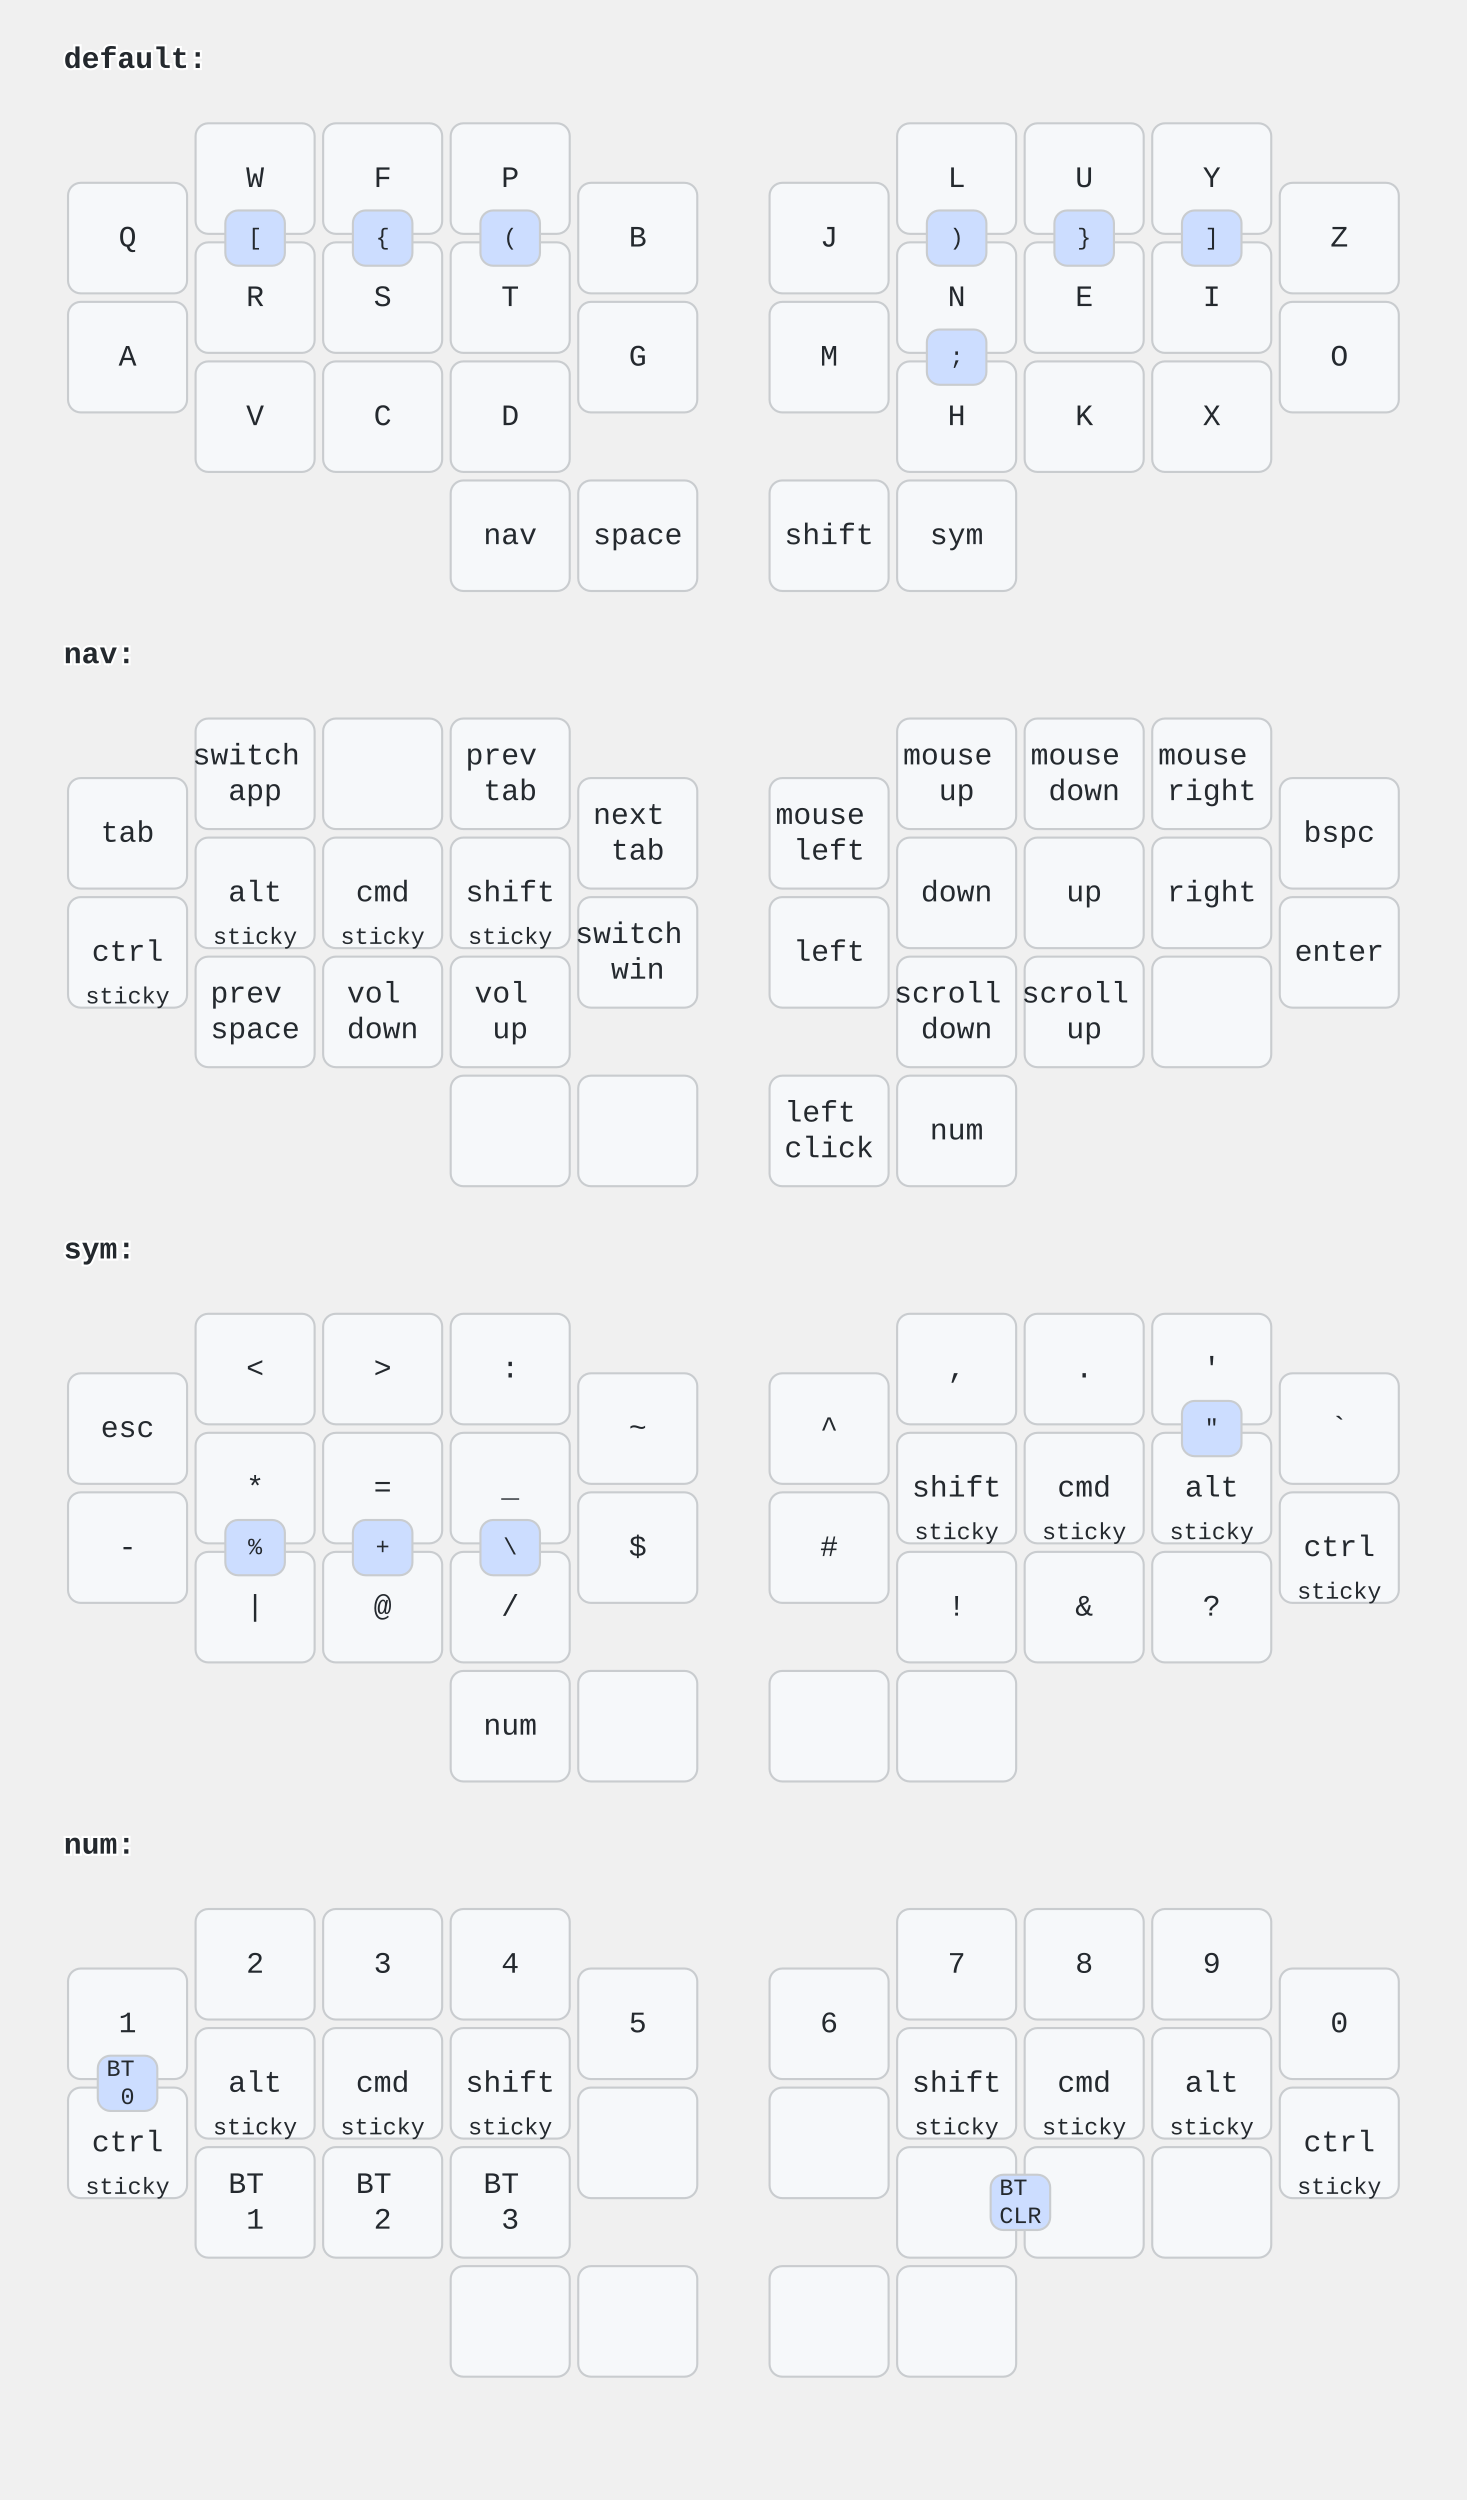
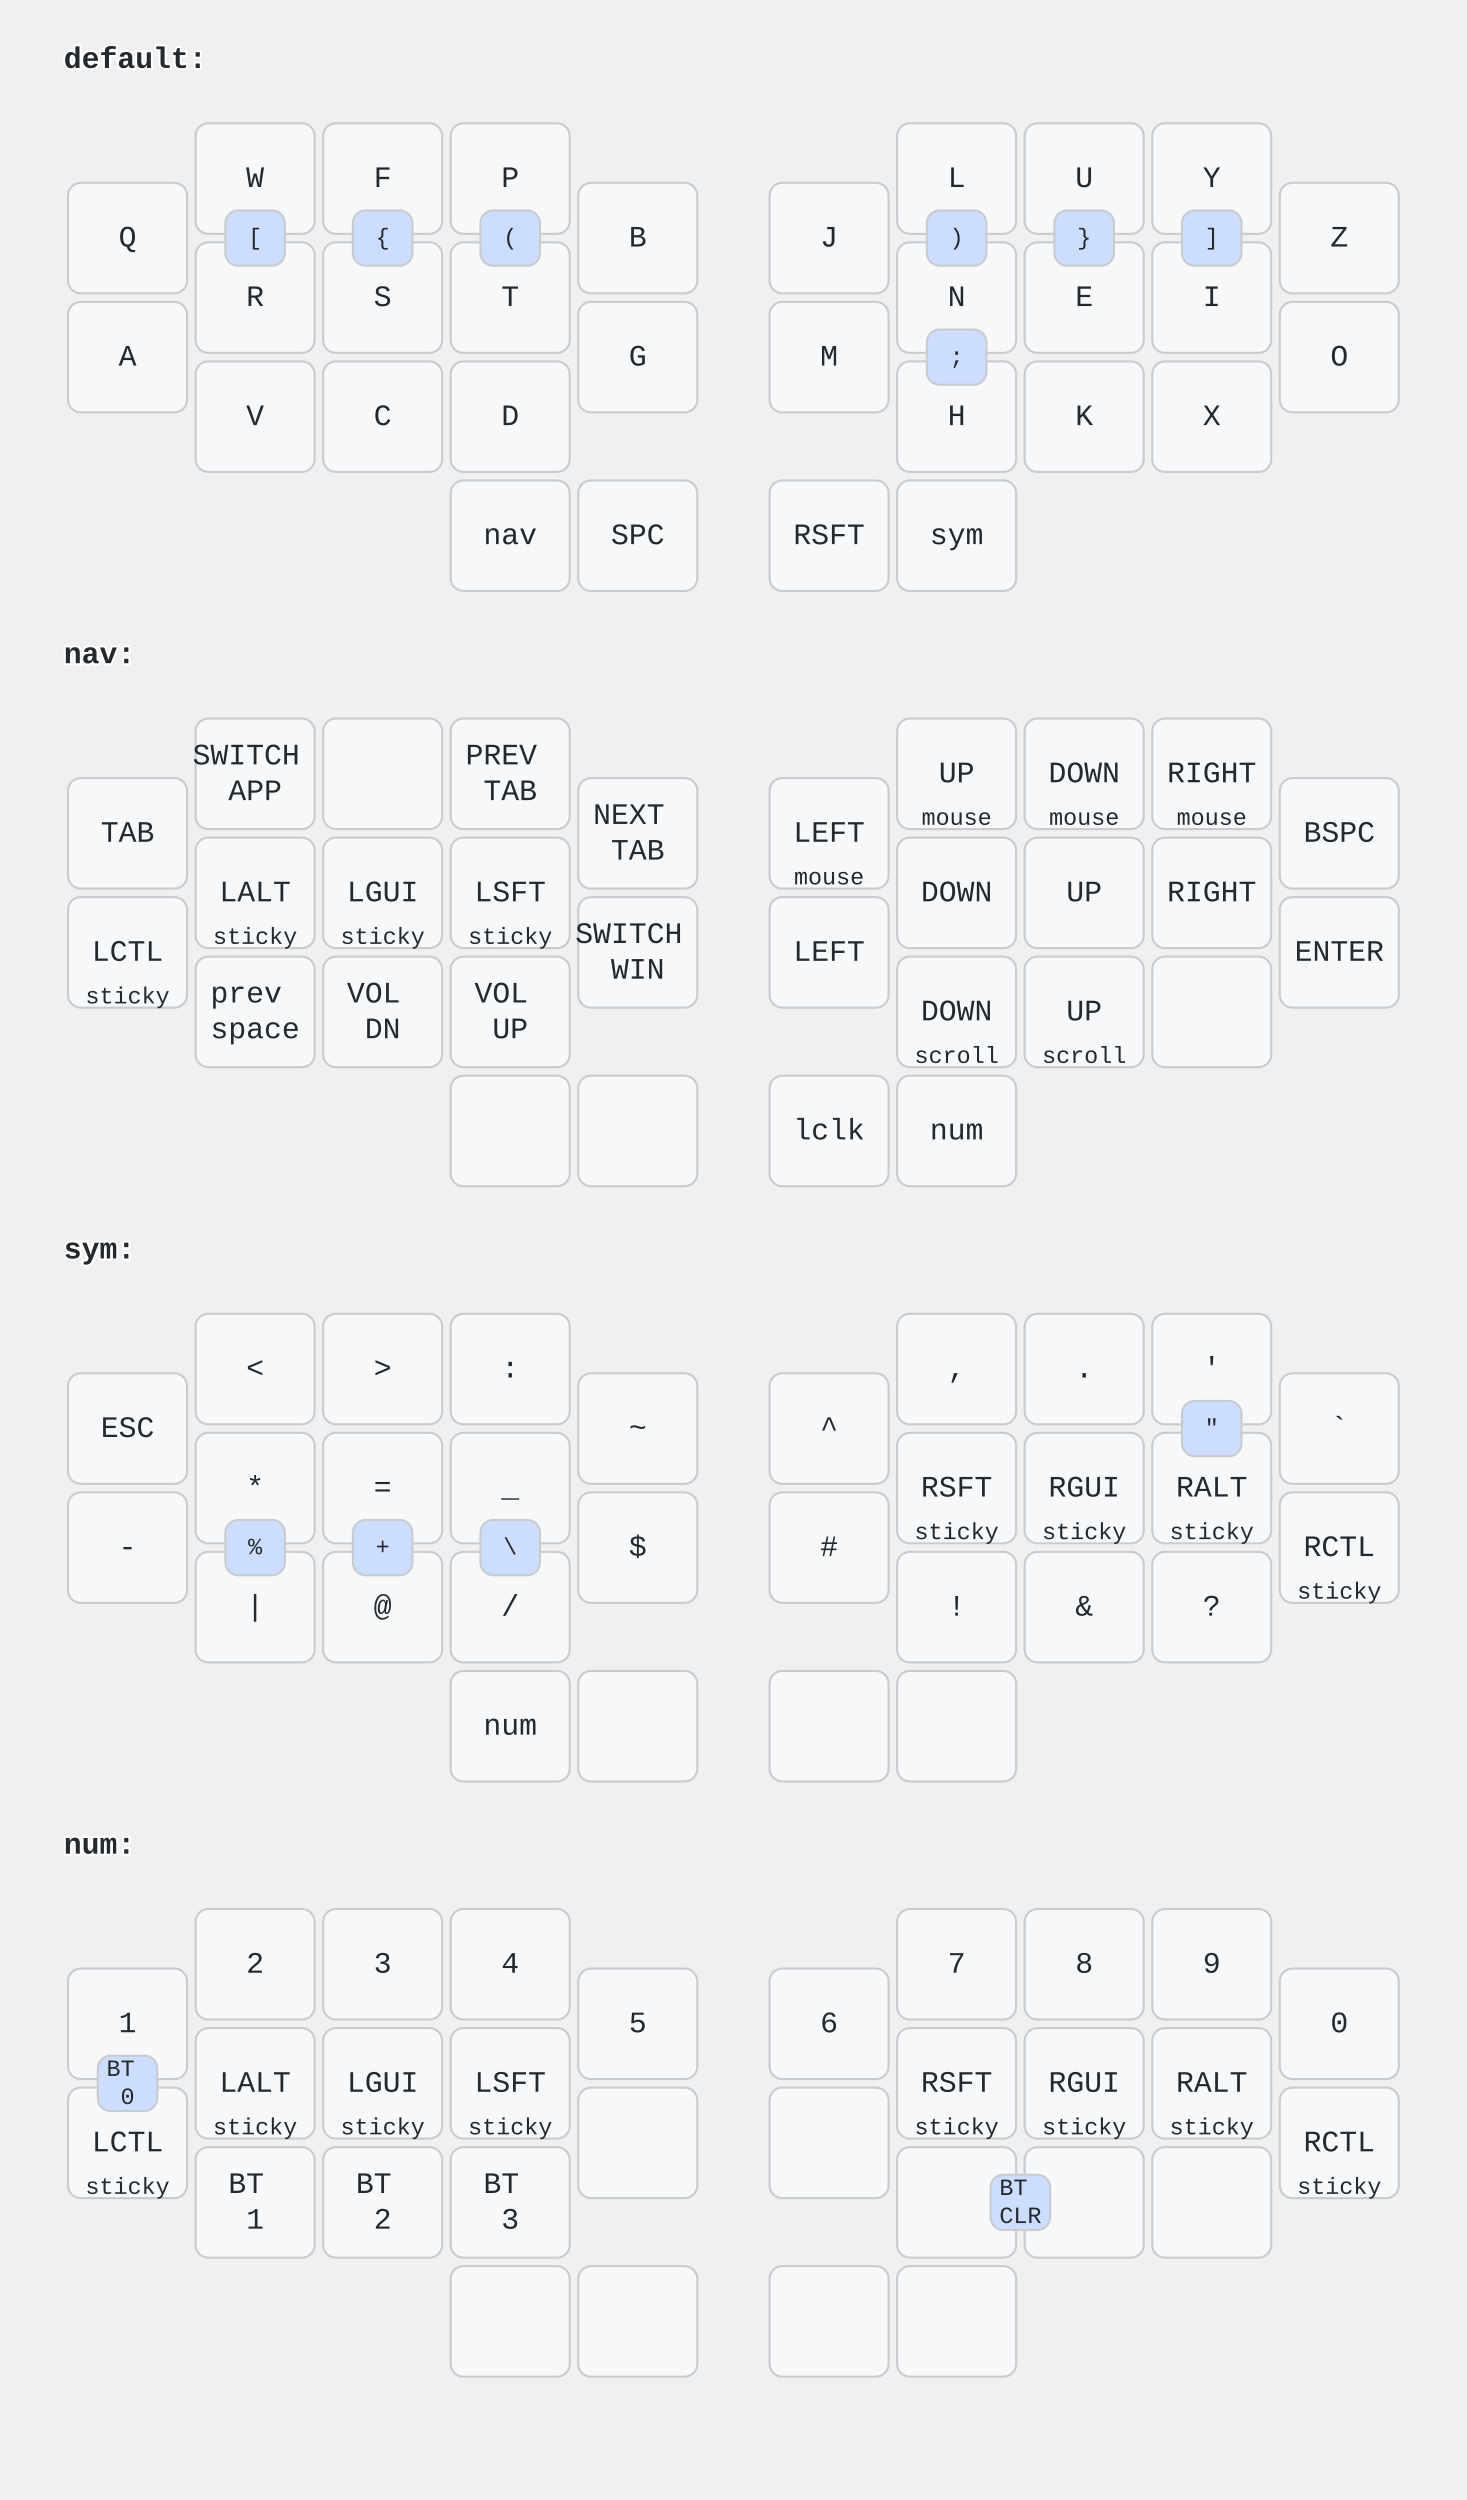
<svg xmlns="http://www.w3.org/2000/svg" width="690.0" height="1176.0" viewBox="0 0 690.0 1176.0">
  <style>/* font and background color specifications */
svg {
    font-family: SFMono-Regular,Consolas,Liberation Mono,Menlo,monospace;
    font-size: 14px;
    font-kerning: normal;
    text-rendering: optimizeLegibility;
    fill: #24292e;
+     text-transform: lowercase;
}

/* default key styling */
rect {
    fill: #f6f8fa;
    stroke: #c9cccf;
    stroke-width: 1;
}

/* color accent for combo boxes */
rect.combo {
    fill: #cdf;
}

/* color accent for held keys */
rect.held, rect.combo.held {
    fill: #fdd;
}

/* color accent for ghost (optional) keys */
rect.ghost, rect.combo.ghost {
    fill: #ddd;
}

text {
    text-anchor: middle;
    dominant-baseline: middle;
}

/* styling for layer labels */
text.label {
    font-weight: bold;
    text-anchor: start;
    stroke: white;
    stroke-width: 2;
    paint-order: stroke;
}

/* styling for combo tap, and key hold/shifted label text */
text.combo, text.hold, text.shifted {
    font-size: 11px;
}

text.hold {
    text-anchor: middle;
    dominant-baseline: auto;
}

text.shifted {
    text-anchor: middle;
    dominant-baseline: hanging;
}

/* styling for hold/shifted label text in combo box */
text.combo.hold, text.combo.shifted {
    font-size: 8px;
}

/* styling for combo dendrons */
path {
    stroke-width: 1;
    stroke: gray;
    fill: none;
}
</style>
  <g class="layer-default">
    <text x="30.0" y="28.0" class="label">default:</text>
    <rect rx="6.0" ry="6.0" x="32.0" y="86.0" width="56.0" height="52.0" class="" />
    <text x="60.0" y="112.0" class="tap">Q</text>
    <rect rx="6.0" ry="6.0" x="92.0" y="58.0" width="56.0" height="52.0" class="" />
    <text x="120.0" y="84.0" class="tap">W</text>
    <rect rx="6.0" ry="6.0" x="152.0" y="58.0" width="56.0" height="52.0" class="" />
    <text x="180.0" y="84.0" class="tap">F</text>
    <rect rx="6.0" ry="6.0" x="212.0" y="58.0" width="56.0" height="52.0" class="" />
    <text x="240.0" y="84.0" class="tap">P</text>
    <rect rx="6.0" ry="6.0" x="272.0" y="86.0" width="56.0" height="52.0" class="" />
    <text x="300.0" y="112.0" class="tap">B</text>
    <rect rx="6.0" ry="6.0" x="362.0" y="86.0" width="56.0" height="52.0" class="" />
    <text x="390.0" y="112.0" class="tap">J</text>
    <rect rx="6.0" ry="6.0" x="422.0" y="58.0" width="56.0" height="52.0" class="" />
    <text x="450.0" y="84.0" class="tap">L</text>
    <rect rx="6.0" ry="6.0" x="482.0" y="58.0" width="56.0" height="52.0" class="" />
    <text x="510.0" y="84.0" class="tap">U</text>
    <rect rx="6.0" ry="6.0" x="542.0" y="58.0" width="56.0" height="52.0" class="" />
    <text x="570.0" y="84.0" class="tap">Y</text>
    <rect rx="6.0" ry="6.0" x="602.0" y="86.0" width="56.0" height="52.0" class="" />
    <text x="630.0" y="112.0" class="tap">Z</text>
    <rect rx="6.0" ry="6.0" x="32.0" y="142.0" width="56.0" height="52.0" class="" />
    <text x="60.0" y="168.0" class="tap">A</text>
    <rect rx="6.0" ry="6.0" x="92.0" y="114.0" width="56.0" height="52.0" class="" />
    <text x="120.0" y="140.0" class="tap">R</text>
    <rect rx="6.0" ry="6.0" x="152.0" y="114.0" width="56.0" height="52.0" class="" />
    <text x="180.0" y="140.0" class="tap">S</text>
    <rect rx="6.0" ry="6.0" x="212.0" y="114.0" width="56.0" height="52.0" class="" />
    <text x="240.0" y="140.0" class="tap">T</text>
    <rect rx="6.0" ry="6.0" x="272.0" y="142.0" width="56.0" height="52.0" class="" />
    <text x="300.0" y="168.0" class="tap">G</text>
    <rect rx="6.0" ry="6.0" x="362.0" y="142.0" width="56.0" height="52.0" class="" />
    <text x="390.0" y="168.0" class="tap">M</text>
    <rect rx="6.0" ry="6.0" x="422.0" y="114.0" width="56.0" height="52.0" class="" />
    <text x="450.0" y="140.0" class="tap">N</text>
    <rect rx="6.0" ry="6.0" x="482.0" y="114.0" width="56.0" height="52.0" class="" />
    <text x="510.0" y="140.0" class="tap">E</text>
    <rect rx="6.0" ry="6.0" x="542.0" y="114.0" width="56.0" height="52.0" class="" />
    <text x="570.0" y="140.0" class="tap">I</text>
    <rect rx="6.0" ry="6.0" x="602.0" y="142.0" width="56.0" height="52.0" class="" />
    <text x="630.0" y="168.0" class="tap">O</text>
    <rect rx="6.0" ry="6.0" x="92.0" y="170.0" width="56.0" height="52.0" class="" />
    <text x="120.0" y="196.0" class="tap">V</text>
    <rect rx="6.0" ry="6.0" x="152.0" y="170.0" width="56.0" height="52.0" class="" />
    <text x="180.0" y="196.0" class="tap">C</text>
    <rect rx="6.0" ry="6.0" x="212.0" y="170.0" width="56.0" height="52.0" class="" />
    <text x="240.0" y="196.0" class="tap">D</text>
    <rect rx="6.0" ry="6.0" x="422.0" y="170.0" width="56.0" height="52.0" class="" />
    <text x="450.0" y="196.0" class="tap">H</text>
    <rect rx="6.0" ry="6.0" x="482.0" y="170.0" width="56.0" height="52.0" class="" />
    <text x="510.0" y="196.0" class="tap">K</text>
    <rect rx="6.0" ry="6.0" x="542.0" y="170.0" width="56.0" height="52.0" class="" />
    <text x="570.0" y="196.0" class="tap">X</text>
    <rect rx="6.0" ry="6.0" x="212.0" y="226.0" width="56.0" height="52.0" class="" />
    <text x="240.0" y="252.0" class="tap">nav</text>
    <rect rx="6.0" ry="6.0" x="272.0" y="226.0" width="56.0" height="52.0" class="" />
-     <text x="300.0" y="252.0" class="tap">space</text>
+     <text x="300.0" y="252.0" class="tap">SPC</text>
    <rect rx="6.0" ry="6.0" x="362.0" y="226.0" width="56.0" height="52.0" class="" />
-     <text x="390.0" y="252.0" class="tap">shift</text>
+     <text x="390.0" y="252.0" class="tap">RSFT</text>
    <rect rx="6.0" ry="6.0" x="422.0" y="226.0" width="56.0" height="52.0" class="" />
    <text x="450.0" y="252.0" class="tap">sym</text>
    <rect rx="6.0" ry="6.0" x="436.0" y="155.0" width="28.0" height="26.0" class="combo" />
    <text x="450.0" y="168.0" class="combo">;</text>
    <rect rx="6.0" ry="6.0" x="106.0" y="99.0" width="28.0" height="26.0" class="combo" />
    <text x="120.0" y="112.0" class="combo">[</text>
    <rect rx="6.0" ry="6.0" x="166.0" y="99.0" width="28.0" height="26.0" class="combo" />
    <text x="180.0" y="112.0" class="combo">{</text>
    <rect rx="6.0" ry="6.0" x="226.0" y="99.0" width="28.0" height="26.0" class="combo" />
    <text x="240.0" y="112.0" class="combo">(</text>
    <rect rx="6.0" ry="6.0" x="556.0" y="99.0" width="28.0" height="26.0" class="combo" />
    <text x="570.0" y="112.0" class="combo">]</text>
    <rect rx="6.0" ry="6.0" x="496.0" y="99.0" width="28.0" height="26.0" class="combo" />
    <text x="510.0" y="112.0" class="combo">}</text>
    <rect rx="6.0" ry="6.0" x="436.0" y="99.0" width="28.0" height="26.0" class="combo" />
    <text x="450.0" y="112.0" class="combo">)</text>
  </g>
  <g class="layer-nav">
    <text x="30.0" y="308.0" class="label">nav:</text>
    <rect rx="6.0" ry="6.0" x="32.0" y="366.0" width="56.0" height="52.0" class="" />
-     <text x="60.0" y="392.0" class="tap">tab</text>
+     <text x="60.0" y="392.0" class="tap">TAB</text>
    <rect rx="6.0" ry="6.0" x="92.0" y="338.0" width="56.0" height="52.0" class="" />
    <text x="120.0" y="364.0" class="tap">
-       <tspan x="120.0" dy="-0.6em">switch</tspan>
-       <tspan x="120.0" dy="1.2em">app</tspan>
+       <tspan x="120.0" dy="-0.6em">SWITCH</tspan>
+       <tspan x="120.0" dy="1.2em">APP</tspan>
    </text>
    <rect rx="6.0" ry="6.0" x="152.0" y="338.0" width="56.0" height="52.0" class="" />
    <rect rx="6.0" ry="6.0" x="212.0" y="338.0" width="56.0" height="52.0" class="" />
    <text x="240.0" y="364.0" class="tap">
-       <tspan x="240.0" dy="-0.6em">prev</tspan>
-       <tspan x="240.0" dy="1.2em">tab</tspan>
+       <tspan x="240.0" dy="-0.6em">PREV</tspan>
+       <tspan x="240.0" dy="1.2em">TAB</tspan>
    </text>
    <rect rx="6.0" ry="6.0" x="272.0" y="366.0" width="56.0" height="52.0" class="" />
    <text x="300.0" y="392.0" class="tap">
-       <tspan x="300.0" dy="-0.6em">next</tspan>
-       <tspan x="300.0" dy="1.2em">tab</tspan>
+       <tspan x="300.0" dy="-0.6em">NEXT</tspan>
+       <tspan x="300.0" dy="1.2em">TAB</tspan>
    </text>
    <rect rx="6.0" ry="6.0" x="362.0" y="366.0" width="56.0" height="52.0" class="" />
-     <text x="390.0" y="392.0" class="tap">
-       <tspan x="390.0" dy="-0.6em">mouse</tspan>
-       <tspan x="390.0" dy="1.2em">left</tspan>
-     </text>
+     <text x="390.0" y="392.0" class="tap">LEFT</text>
+     <text x="390.0" y="416.0" class="hold">mouse</text>
    <rect rx="6.0" ry="6.0" x="422.0" y="338.0" width="56.0" height="52.0" class="" />
-     <text x="450.0" y="364.0" class="tap">
-       <tspan x="450.0" dy="-0.6em">mouse</tspan>
-       <tspan x="450.0" dy="1.2em">up</tspan>
-     </text>
+     <text x="450.0" y="364.0" class="tap">UP</text>
+     <text x="450.0" y="388.0" class="hold">mouse</text>
    <rect rx="6.0" ry="6.0" x="482.0" y="338.0" width="56.0" height="52.0" class="" />
-     <text x="510.0" y="364.0" class="tap">
-       <tspan x="510.0" dy="-0.6em">mouse</tspan>
-       <tspan x="510.0" dy="1.2em">down</tspan>
-     </text>
+     <text x="510.0" y="364.0" class="tap">DOWN</text>
+     <text x="510.0" y="388.0" class="hold">mouse</text>
    <rect rx="6.0" ry="6.0" x="542.0" y="338.0" width="56.0" height="52.0" class="" />
-     <text x="570.0" y="364.0" class="tap">
-       <tspan x="570.0" dy="-0.6em">mouse</tspan>
-       <tspan x="570.0" dy="1.2em">right</tspan>
-     </text>
+     <text x="570.0" y="364.0" class="tap">RIGHT</text>
+     <text x="570.0" y="388.0" class="hold">mouse</text>
    <rect rx="6.0" ry="6.0" x="602.0" y="366.0" width="56.0" height="52.0" class="" />
-     <text x="630.0" y="392.0" class="tap">bspc</text>
+     <text x="630.0" y="392.0" class="tap">BSPC</text>
    <rect rx="6.0" ry="6.0" x="32.0" y="422.0" width="56.0" height="52.0" class="" />
-     <text x="60.0" y="448.0" class="tap">ctrl</text>
+     <text x="60.0" y="448.0" class="tap">LCTL</text>
    <text x="60.0" y="472.0" class="hold">sticky</text>
    <rect rx="6.0" ry="6.0" x="92.0" y="394.0" width="56.0" height="52.0" class="" />
-     <text x="120.0" y="420.0" class="tap">alt</text>
+     <text x="120.0" y="420.0" class="tap">LALT</text>
    <text x="120.0" y="444.0" class="hold">sticky</text>
    <rect rx="6.0" ry="6.0" x="152.0" y="394.0" width="56.0" height="52.0" class="" />
-     <text x="180.0" y="420.0" class="tap">cmd</text>
+     <text x="180.0" y="420.0" class="tap">LGUI</text>
    <text x="180.0" y="444.0" class="hold">sticky</text>
    <rect rx="6.0" ry="6.0" x="212.0" y="394.0" width="56.0" height="52.0" class="" />
-     <text x="240.0" y="420.0" class="tap">shift</text>
+     <text x="240.0" y="420.0" class="tap">LSFT</text>
    <text x="240.0" y="444.0" class="hold">sticky</text>
    <rect rx="6.0" ry="6.0" x="272.0" y="422.0" width="56.0" height="52.0" class="" />
    <text x="300.0" y="448.0" class="tap">
-       <tspan x="300.0" dy="-0.6em">switch</tspan>
-       <tspan x="300.0" dy="1.2em">win</tspan>
+       <tspan x="300.0" dy="-0.6em">SWITCH</tspan>
+       <tspan x="300.0" dy="1.2em">WIN</tspan>
    </text>
    <rect rx="6.0" ry="6.0" x="362.0" y="422.0" width="56.0" height="52.0" class="" />
-     <text x="390.0" y="448.0" class="tap">left</text>
+     <text x="390.0" y="448.0" class="tap">LEFT</text>
    <rect rx="6.0" ry="6.0" x="422.0" y="394.0" width="56.0" height="52.0" class="" />
-     <text x="450.0" y="420.0" class="tap">down</text>
+     <text x="450.0" y="420.0" class="tap">DOWN</text>
    <rect rx="6.0" ry="6.0" x="482.0" y="394.0" width="56.0" height="52.0" class="" />
-     <text x="510.0" y="420.0" class="tap">up</text>
+     <text x="510.0" y="420.0" class="tap">UP</text>
    <rect rx="6.0" ry="6.0" x="542.0" y="394.0" width="56.0" height="52.0" class="" />
-     <text x="570.0" y="420.0" class="tap">right</text>
+     <text x="570.0" y="420.0" class="tap">RIGHT</text>
    <rect rx="6.0" ry="6.0" x="602.0" y="422.0" width="56.0" height="52.0" class="" />
-     <text x="630.0" y="448.0" class="tap">enter</text>
+     <text x="630.0" y="448.0" class="tap">ENTER</text>
    <rect rx="6.0" ry="6.0" x="92.0" y="450.0" width="56.0" height="52.0" class="" />
    <text x="120.0" y="476.0" class="tap">
      <tspan x="120.0" dy="-0.6em">prev</tspan>
      <tspan x="120.0" dy="1.2em">space</tspan>
    </text>
    <rect rx="6.0" ry="6.0" x="152.0" y="450.0" width="56.0" height="52.0" class="" />
    <text x="180.0" y="476.0" class="tap">
-       <tspan x="180.0" dy="-0.6em">vol</tspan>
-       <tspan x="180.0" dy="1.2em">down</tspan>
+       <tspan x="180.0" dy="-0.6em">VOL</tspan>
+       <tspan x="180.0" dy="1.2em">DN</tspan>
    </text>
    <rect rx="6.0" ry="6.0" x="212.0" y="450.0" width="56.0" height="52.0" class="" />
    <text x="240.0" y="476.0" class="tap">
-       <tspan x="240.0" dy="-0.6em">vol</tspan>
-       <tspan x="240.0" dy="1.2em">up</tspan>
+       <tspan x="240.0" dy="-0.6em">VOL</tspan>
+       <tspan x="240.0" dy="1.2em">UP</tspan>
    </text>
    <rect rx="6.0" ry="6.0" x="422.0" y="450.0" width="56.0" height="52.0" class="" />
-     <text x="450.0" y="476.0" class="tap">
-       <tspan x="450.0" dy="-0.6em">scroll</tspan>
-       <tspan x="450.0" dy="1.2em">down</tspan>
-     </text>
+     <text x="450.0" y="476.0" class="tap">DOWN</text>
+     <text x="450.0" y="500.0" class="hold">scroll</text>
    <rect rx="6.0" ry="6.0" x="482.0" y="450.0" width="56.0" height="52.0" class="" />
-     <text x="510.0" y="476.0" class="tap">
-       <tspan x="510.0" dy="-0.6em">scroll</tspan>
-       <tspan x="510.0" dy="1.2em">up</tspan>
-     </text>
+     <text x="510.0" y="476.0" class="tap">UP</text>
+     <text x="510.0" y="500.0" class="hold">scroll</text>
    <rect rx="6.0" ry="6.0" x="542.0" y="450.0" width="56.0" height="52.0" class="" />
    <rect rx="6.0" ry="6.0" x="212.0" y="506.0" width="56.0" height="52.0" class="" />
    <rect rx="6.0" ry="6.0" x="272.0" y="506.0" width="56.0" height="52.0" class="" />
    <rect rx="6.0" ry="6.0" x="362.0" y="506.0" width="56.0" height="52.0" class="" />
-     <text x="390.0" y="532.0" class="tap">
-       <tspan x="390.0" dy="-0.6em">left</tspan>
-       <tspan x="390.0" dy="1.2em">click</tspan>
-     </text>
+     <text x="390.0" y="532.0" class="tap">lclk</text>
    <rect rx="6.0" ry="6.0" x="422.0" y="506.0" width="56.0" height="52.0" class="" />
    <text x="450.0" y="532.0" class="tap">num</text>
  </g>
  <g class="layer-sym">
    <text x="30.0" y="588.0" class="label">sym:</text>
    <rect rx="6.0" ry="6.0" x="32.0" y="646.0" width="56.0" height="52.0" class="" />
-     <text x="60.0" y="672.0" class="tap">esc</text>
+     <text x="60.0" y="672.0" class="tap">ESC</text>
    <rect rx="6.0" ry="6.0" x="92.0" y="618.0" width="56.0" height="52.0" class="" />
    <text x="120.0" y="644.0" class="tap">&lt;</text>
    <rect rx="6.0" ry="6.0" x="152.0" y="618.0" width="56.0" height="52.0" class="" />
    <text x="180.0" y="644.0" class="tap">&gt;</text>
    <rect rx="6.0" ry="6.0" x="212.0" y="618.0" width="56.0" height="52.0" class="" />
    <text x="240.0" y="644.0" class="tap">:</text>
    <rect rx="6.0" ry="6.0" x="272.0" y="646.0" width="56.0" height="52.0" class="" />
    <text x="300.0" y="672.0" class="tap">~</text>
    <rect rx="6.0" ry="6.0" x="362.0" y="646.0" width="56.0" height="52.0" class="" />
    <text x="390.0" y="672.0" class="tap">^</text>
    <rect rx="6.0" ry="6.0" x="422.0" y="618.0" width="56.0" height="52.0" class="" />
    <text x="450.0" y="644.0" class="tap">,</text>
    <rect rx="6.0" ry="6.0" x="482.0" y="618.0" width="56.0" height="52.0" class="" />
    <text x="510.0" y="644.0" class="tap">.</text>
    <rect rx="6.0" ry="6.0" x="542.0" y="618.0" width="56.0" height="52.0" class="" />
    <text x="570.0" y="644.0" class="tap">'</text>
    <rect rx="6.0" ry="6.0" x="602.0" y="646.0" width="56.0" height="52.0" class="" />
    <text x="630.0" y="672.0" class="tap">`</text>
    <rect rx="6.0" ry="6.0" x="32.0" y="702.0" width="56.0" height="52.0" class="" />
    <text x="60.0" y="728.0" class="tap">-</text>
    <rect rx="6.0" ry="6.0" x="92.0" y="674.0" width="56.0" height="52.0" class="" />
    <text x="120.0" y="700.0" class="tap">*</text>
    <rect rx="6.0" ry="6.0" x="152.0" y="674.0" width="56.0" height="52.0" class="" />
    <text x="180.0" y="700.0" class="tap">=</text>
    <rect rx="6.0" ry="6.0" x="212.0" y="674.0" width="56.0" height="52.0" class="" />
    <text x="240.0" y="700.0" class="tap">_</text>
    <rect rx="6.0" ry="6.0" x="272.0" y="702.0" width="56.0" height="52.0" class="" />
    <text x="300.0" y="728.0" class="tap">$</text>
    <rect rx="6.0" ry="6.0" x="362.0" y="702.0" width="56.0" height="52.0" class="" />
    <text x="390.0" y="728.0" class="tap">#</text>
    <rect rx="6.0" ry="6.0" x="422.0" y="674.0" width="56.0" height="52.0" class="" />
-     <text x="450.0" y="700.0" class="tap">shift</text>
+     <text x="450.0" y="700.0" class="tap">RSFT</text>
    <text x="450.0" y="724.0" class="hold">sticky</text>
    <rect rx="6.0" ry="6.0" x="482.0" y="674.0" width="56.0" height="52.0" class="" />
-     <text x="510.0" y="700.0" class="tap">cmd</text>
+     <text x="510.0" y="700.0" class="tap">RGUI</text>
    <text x="510.0" y="724.0" class="hold">sticky</text>
    <rect rx="6.0" ry="6.0" x="542.0" y="674.0" width="56.0" height="52.0" class="" />
-     <text x="570.0" y="700.0" class="tap">alt</text>
+     <text x="570.0" y="700.0" class="tap">RALT</text>
    <text x="570.0" y="724.0" class="hold">sticky</text>
    <rect rx="6.0" ry="6.0" x="602.0" y="702.0" width="56.0" height="52.0" class="" />
-     <text x="630.0" y="728.0" class="tap">ctrl</text>
+     <text x="630.0" y="728.0" class="tap">RCTL</text>
    <text x="630.0" y="752.0" class="hold">sticky</text>
    <rect rx="6.0" ry="6.0" x="92.0" y="730.0" width="56.0" height="52.0" class="" />
    <text x="120.0" y="756.0" class="tap">|</text>
    <rect rx="6.0" ry="6.0" x="152.0" y="730.0" width="56.0" height="52.0" class="" />
    <text x="180.0" y="756.0" class="tap">@</text>
    <rect rx="6.0" ry="6.0" x="212.0" y="730.0" width="56.0" height="52.0" class="" />
    <text x="240.0" y="756.0" class="tap">/</text>
    <rect rx="6.0" ry="6.0" x="422.0" y="730.0" width="56.0" height="52.0" class="" />
    <text x="450.0" y="756.0" class="tap">!</text>
    <rect rx="6.0" ry="6.0" x="482.0" y="730.0" width="56.0" height="52.0" class="" />
    <text x="510.0" y="756.0" class="tap">&amp;</text>
    <rect rx="6.0" ry="6.0" x="542.0" y="730.0" width="56.0" height="52.0" class="" />
    <text x="570.0" y="756.0" class="tap">?</text>
    <rect rx="6.0" ry="6.0" x="212.0" y="786.0" width="56.0" height="52.0" class="" />
    <text x="240.0" y="812.0" class="tap">num</text>
    <rect rx="6.0" ry="6.0" x="272.0" y="786.0" width="56.0" height="52.0" class="" />
    <rect rx="6.0" ry="6.0" x="362.0" y="786.0" width="56.0" height="52.0" class="" />
    <rect rx="6.0" ry="6.0" x="422.0" y="786.0" width="56.0" height="52.0" class="" />
    <rect rx="6.0" ry="6.0" x="556.0" y="659.0" width="28.0" height="26.0" class="combo" />
    <text x="570.0" y="672.0" class="combo">"</text>
    <rect rx="6.0" ry="6.0" x="166.0" y="715.0" width="28.0" height="26.0" class="combo" />
    <text x="180.0" y="728.0" class="combo">+</text>
    <rect rx="6.0" ry="6.0" x="226.0" y="715.0" width="28.0" height="26.0" class="combo" />
    <text x="240.0" y="728.0" class="combo">\</text>
    <rect rx="6.0" ry="6.0" x="106.0" y="715.0" width="28.0" height="26.0" class="combo" />
    <text x="120.0" y="728.0" class="combo">%</text>
  </g>
  <g class="layer-num">
    <text x="30.0" y="868.0" class="label">num:</text>
    <rect rx="6.0" ry="6.0" x="32.0" y="926.0" width="56.0" height="52.0" class="" />
    <text x="60.0" y="952.0" class="tap">1</text>
    <rect rx="6.0" ry="6.0" x="92.0" y="898.0" width="56.0" height="52.0" class="" />
    <text x="120.0" y="924.0" class="tap">2</text>
    <rect rx="6.0" ry="6.0" x="152.0" y="898.0" width="56.0" height="52.0" class="" />
    <text x="180.0" y="924.0" class="tap">3</text>
    <rect rx="6.0" ry="6.0" x="212.0" y="898.0" width="56.0" height="52.0" class="" />
    <text x="240.0" y="924.0" class="tap">4</text>
    <rect rx="6.0" ry="6.0" x="272.0" y="926.0" width="56.0" height="52.0" class="" />
    <text x="300.0" y="952.0" class="tap">5</text>
    <rect rx="6.0" ry="6.0" x="362.0" y="926.0" width="56.0" height="52.0" class="" />
    <text x="390.0" y="952.0" class="tap">6</text>
    <rect rx="6.0" ry="6.0" x="422.0" y="898.0" width="56.0" height="52.0" class="" />
    <text x="450.0" y="924.0" class="tap">7</text>
    <rect rx="6.0" ry="6.0" x="482.0" y="898.0" width="56.0" height="52.0" class="" />
    <text x="510.0" y="924.0" class="tap">8</text>
    <rect rx="6.0" ry="6.0" x="542.0" y="898.0" width="56.0" height="52.0" class="" />
    <text x="570.0" y="924.0" class="tap">9</text>
    <rect rx="6.0" ry="6.0" x="602.0" y="926.0" width="56.0" height="52.0" class="" />
    <text x="630.0" y="952.0" class="tap">0</text>
    <rect rx="6.0" ry="6.0" x="32.0" y="982.0" width="56.0" height="52.0" class="" />
-     <text x="60.0" y="1008.0" class="tap">ctrl</text>
+     <text x="60.0" y="1008.0" class="tap">LCTL</text>
    <text x="60.0" y="1032.0" class="hold">sticky</text>
    <rect rx="6.0" ry="6.0" x="92.0" y="954.0" width="56.0" height="52.0" class="" />
-     <text x="120.0" y="980.0" class="tap">alt</text>
+     <text x="120.0" y="980.0" class="tap">LALT</text>
    <text x="120.0" y="1004.0" class="hold">sticky</text>
    <rect rx="6.0" ry="6.0" x="152.0" y="954.0" width="56.0" height="52.0" class="" />
-     <text x="180.0" y="980.0" class="tap">cmd</text>
+     <text x="180.0" y="980.0" class="tap">LGUI</text>
    <text x="180.0" y="1004.0" class="hold">sticky</text>
    <rect rx="6.0" ry="6.0" x="212.0" y="954.0" width="56.0" height="52.0" class="" />
-     <text x="240.0" y="980.0" class="tap">shift</text>
+     <text x="240.0" y="980.0" class="tap">LSFT</text>
    <text x="240.0" y="1004.0" class="hold">sticky</text>
    <rect rx="6.0" ry="6.0" x="272.0" y="982.0" width="56.0" height="52.0" class="" />
    <rect rx="6.0" ry="6.0" x="362.0" y="982.0" width="56.0" height="52.0" class="" />
    <rect rx="6.0" ry="6.0" x="422.0" y="954.0" width="56.0" height="52.0" class="" />
-     <text x="450.0" y="980.0" class="tap">shift</text>
+     <text x="450.0" y="980.0" class="tap">RSFT</text>
    <text x="450.0" y="1004.0" class="hold">sticky</text>
    <rect rx="6.0" ry="6.0" x="482.0" y="954.0" width="56.0" height="52.0" class="" />
-     <text x="510.0" y="980.0" class="tap">cmd</text>
+     <text x="510.0" y="980.0" class="tap">RGUI</text>
    <text x="510.0" y="1004.0" class="hold">sticky</text>
    <rect rx="6.0" ry="6.0" x="542.0" y="954.0" width="56.0" height="52.0" class="" />
-     <text x="570.0" y="980.0" class="tap">alt</text>
+     <text x="570.0" y="980.0" class="tap">RALT</text>
    <text x="570.0" y="1004.0" class="hold">sticky</text>
    <rect rx="6.0" ry="6.0" x="602.0" y="982.0" width="56.0" height="52.0" class="" />
-     <text x="630.0" y="1008.0" class="tap">ctrl</text>
+     <text x="630.0" y="1008.0" class="tap">RCTL</text>
    <text x="630.0" y="1032.0" class="hold">sticky</text>
    <rect rx="6.0" ry="6.0" x="92.0" y="1010.0" width="56.0" height="52.0" class="" />
    <text x="120.0" y="1036.0" class="tap">
      <tspan x="120.0" dy="-0.6em">BT</tspan>
      <tspan x="120.0" dy="1.2em">1</tspan>
    </text>
    <rect rx="6.0" ry="6.0" x="152.0" y="1010.0" width="56.0" height="52.0" class="" />
    <text x="180.0" y="1036.0" class="tap">
      <tspan x="180.0" dy="-0.6em">BT</tspan>
      <tspan x="180.0" dy="1.2em">2</tspan>
    </text>
    <rect rx="6.0" ry="6.0" x="212.0" y="1010.0" width="56.0" height="52.0" class="" />
    <text x="240.0" y="1036.0" class="tap">
      <tspan x="240.0" dy="-0.6em">BT</tspan>
      <tspan x="240.0" dy="1.2em">3</tspan>
    </text>
    <rect rx="6.0" ry="6.0" x="422.0" y="1010.0" width="56.0" height="52.0" class="" />
    <rect rx="6.0" ry="6.0" x="482.0" y="1010.0" width="56.0" height="52.0" class="" />
    <rect rx="6.0" ry="6.0" x="542.0" y="1010.0" width="56.0" height="52.0" class="" />
    <rect rx="6.0" ry="6.0" x="212.0" y="1066.0" width="56.0" height="52.0" class="" />
    <rect rx="6.0" ry="6.0" x="272.0" y="1066.0" width="56.0" height="52.0" class="" />
    <rect rx="6.0" ry="6.0" x="362.0" y="1066.0" width="56.0" height="52.0" class="" />
    <rect rx="6.0" ry="6.0" x="422.0" y="1066.0" width="56.0" height="52.0" class="" />
    <rect rx="6.0" ry="6.0" x="46.0" y="967.0" width="28.0" height="26.0" class="combo" />
    <text x="60.0" y="980.0" class="combo">
      <tspan x="60.0" dy="-0.6em">BT</tspan>
      <tspan x="60.0" dy="1.2em">0</tspan>
    </text>
    <rect rx="6.0" ry="6.0" x="466.0" y="1023.0" width="28.0" height="26.0" class="combo" />
    <text x="480.0" y="1036.0" class="combo">
      <tspan x="480.0" dy="-0.6em">BT</tspan>
      <tspan x="480.0" dy="1.2em">CLR</tspan>
    </text>
  </g>
</svg>
